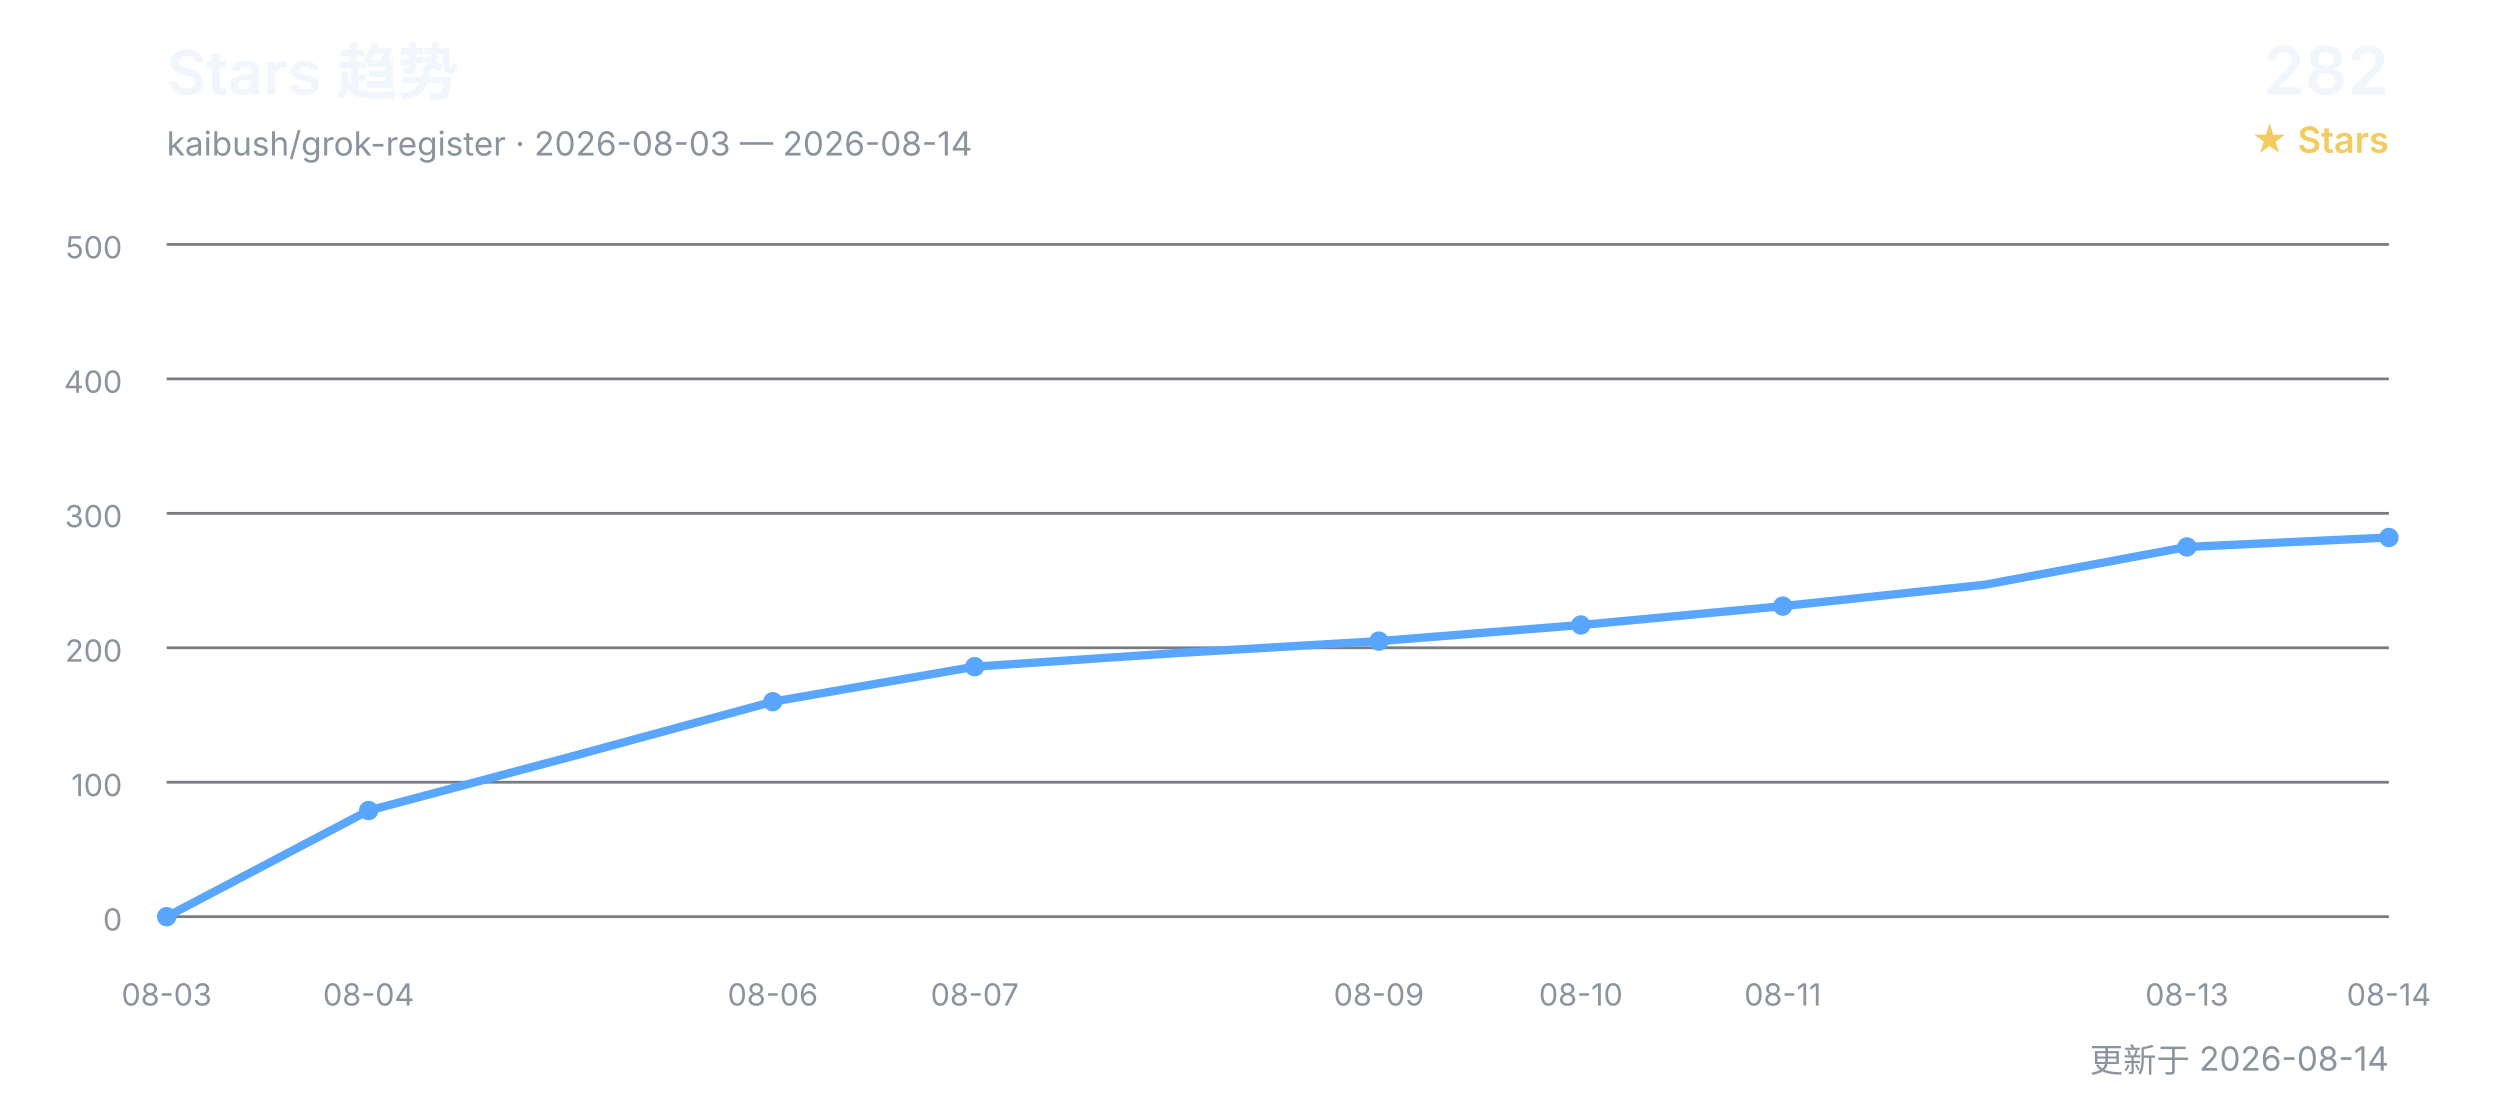
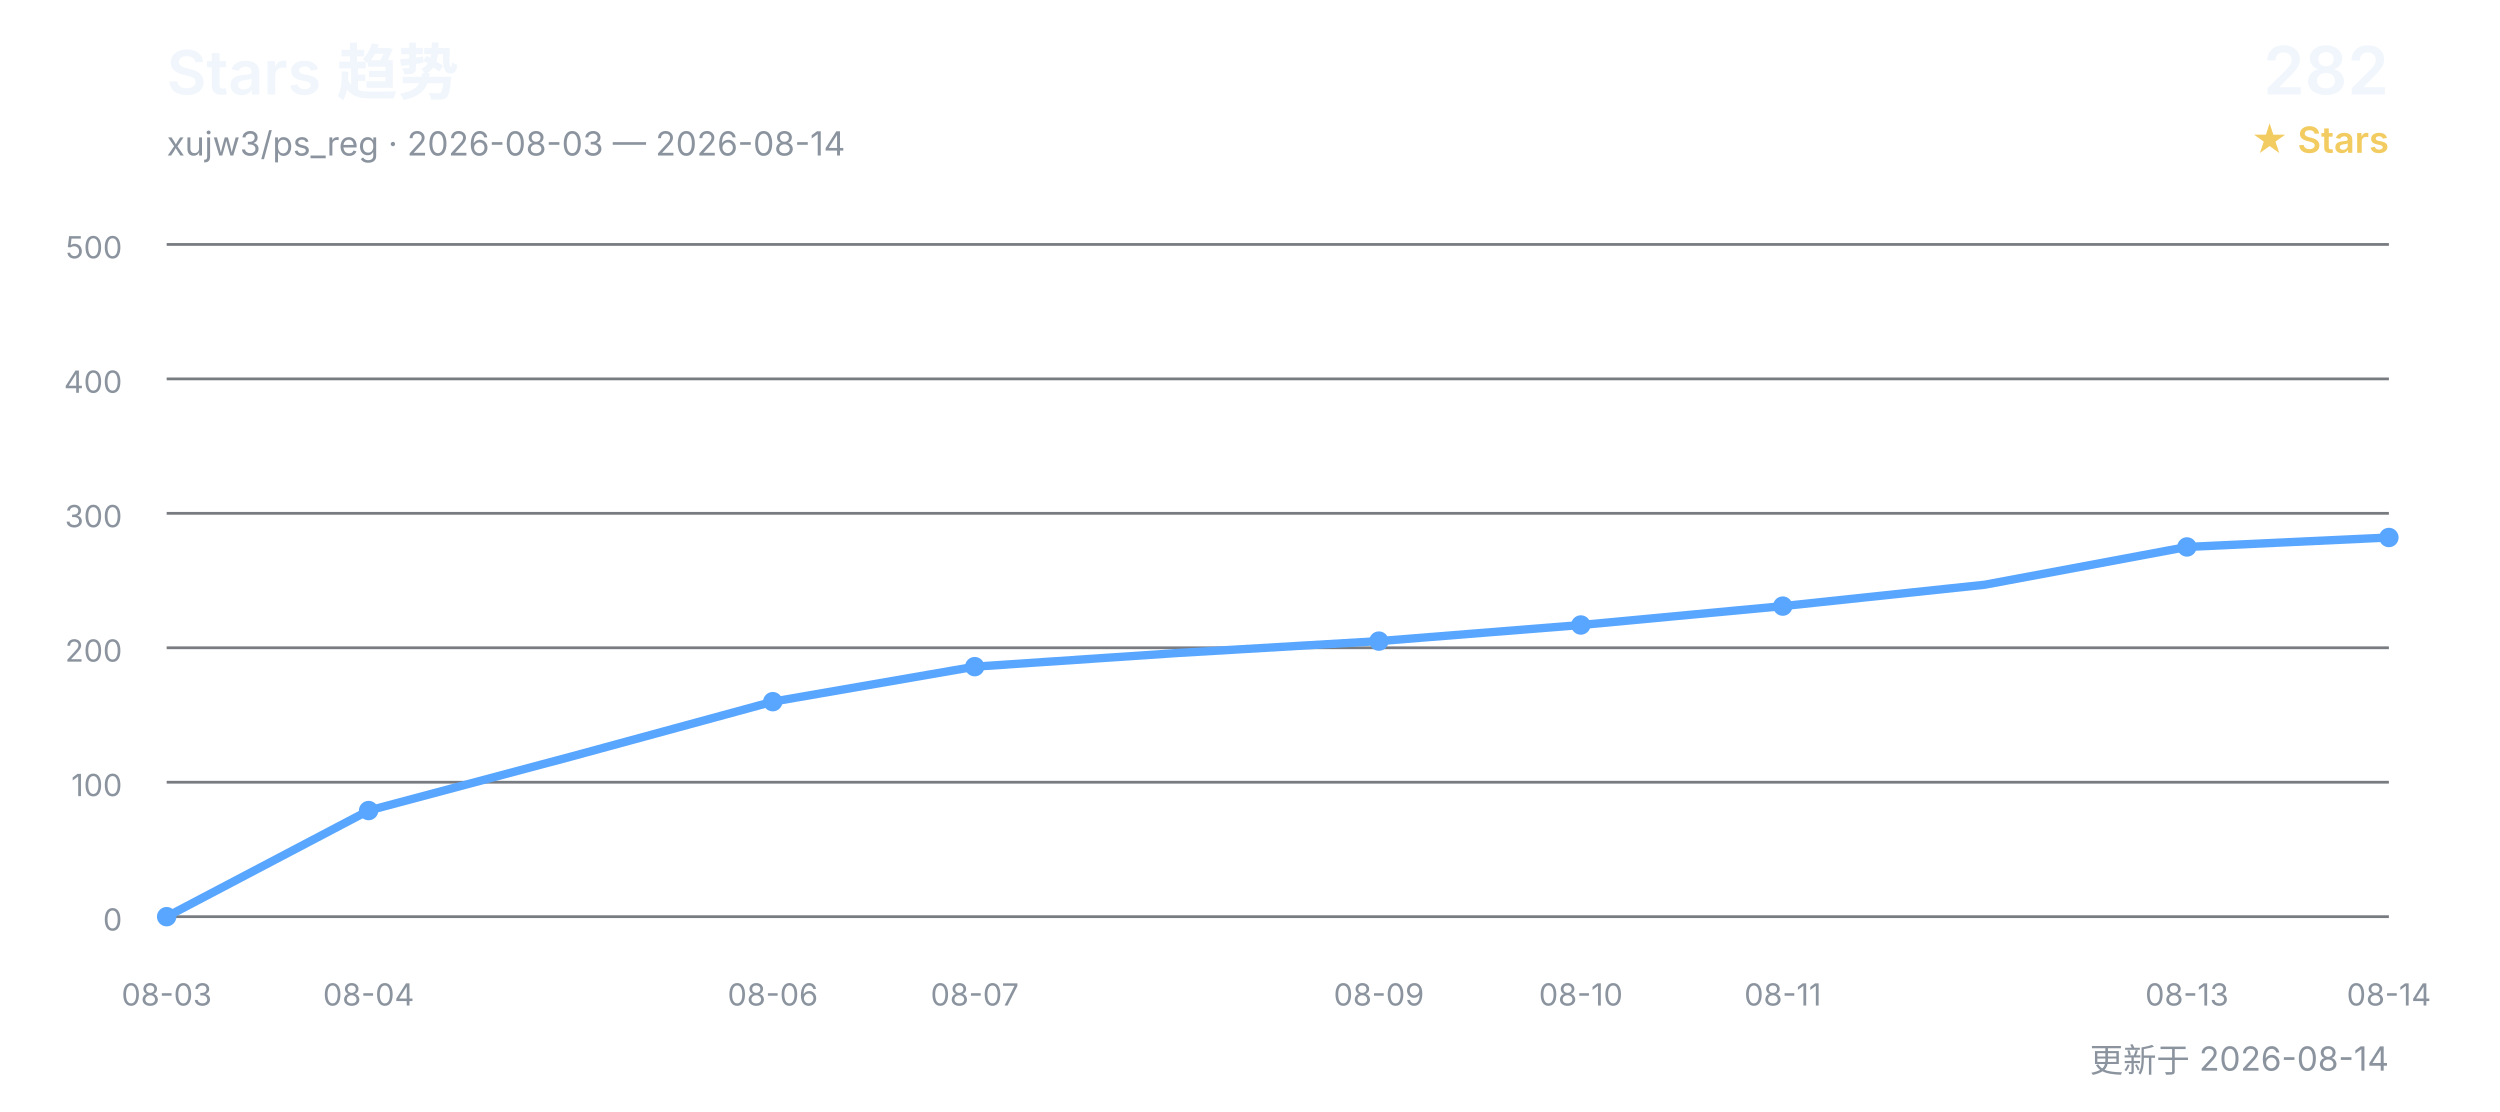
<svg xmlns="http://www.w3.org/2000/svg" width="900" height="400" viewBox="0 0 900 400" role="img" aria-labelledby="title desc">
  <defs>
    <style>
      text { font-family: Inter, "Segoe UI", Arial, "Noto Sans CJK SC", sans-serif; }
      .title { fill: #f0f6fc; font-size: 22px; font-weight: 600; }
      .subtitle { fill: #8b949e; font-size: 12px; }
      .count { fill: #f0f6fc; font-size: 24px; font-weight: 600; }
      .count-label { fill: #f2cc60; font-size: 13px; font-weight: 600; }
      .grid { stroke: #30363d; stroke-width: 1; opacity: 0.65; }
      .axis { fill: #8b949e; font-size: 11px; }
      .line { fill: none; stroke: #58a6ff; stroke-width: 3; stroke-linecap: round; stroke-linejoin: round; }
      .point { fill: #58a6ff; }
    </style>
  </defs>
  <text x="60" y="34" class="title">Stars 趋势</text>
-   <text x="60" y="56" class="subtitle">kaibush/grok-register · 2026-08-03 — 2026-08-14</text>
+   <text x="60" y="56" class="subtitle">xujw3/ps_reg · 2026-08-03 — 2026-08-14</text>
  <text x="860" y="34" class="count" text-anchor="end">282</text>
  <text x="860" y="55" class="count-label" text-anchor="end">★ Stars</text>
  <line x1="60" y1="330.0" x2="860" y2="330.0" class="grid" />
  <text x="44" y="335.0" class="axis" text-anchor="end">0</text>
  <line x1="60" y1="281.6" x2="860" y2="281.6" class="grid" />
  <text x="44" y="286.6" class="axis" text-anchor="end">100</text>
  <line x1="60" y1="233.2" x2="860" y2="233.2" class="grid" />
  <text x="44" y="238.2" class="axis" text-anchor="end">200</text>
  <line x1="60" y1="184.8" x2="860" y2="184.8" class="grid" />
  <text x="44" y="189.8" class="axis" text-anchor="end">300</text>
  <line x1="60" y1="136.4" x2="860" y2="136.4" class="grid" />
  <text x="44" y="141.4" class="axis" text-anchor="end">400</text>
  <line x1="60" y1="88.0" x2="860" y2="88.0" class="grid" />
  <text x="44" y="93.0" class="axis" text-anchor="end">500</text>
  <polyline points="60.0,330.0 132.7,291.8 205.5,272.4 278.2,252.6 350.9,240.0 423.6,235.1 496.4,230.8 569.1,225.0 641.8,218.2 714.5,210.5 787.3,196.9 860.0,193.5" class="line" />
  <text x="60.0" y="362" class="axis" text-anchor="middle">08-03</text>
  <circle cx="60.0" cy="330.0" r="3.5" class="point" />
  <text x="132.7" y="362" class="axis" text-anchor="middle">08-04</text>
  <circle cx="132.7" cy="291.8" r="3.5" class="point" />
  <text x="278.2" y="362" class="axis" text-anchor="middle">08-06</text>
  <circle cx="278.2" cy="252.6" r="3.5" class="point" />
  <text x="350.9" y="362" class="axis" text-anchor="middle">08-07</text>
  <circle cx="350.9" cy="240.0" r="3.5" class="point" />
  <text x="496.4" y="362" class="axis" text-anchor="middle">08-09</text>
  <circle cx="496.4" cy="230.8" r="3.5" class="point" />
  <text x="569.1" y="362" class="axis" text-anchor="middle">08-10</text>
  <circle cx="569.1" cy="225.0" r="3.5" class="point" />
  <text x="641.8" y="362" class="axis" text-anchor="middle">08-11</text>
  <circle cx="641.8" cy="218.2" r="3.5" class="point" />
  <text x="787.3" y="362" class="axis" text-anchor="middle">08-13</text>
  <circle cx="787.3" cy="196.9" r="3.5" class="point" />
  <text x="860.0" y="362" class="axis" text-anchor="middle">08-14</text>
  <circle cx="860.0" cy="193.5" r="3.5" class="point" />
  <text x="860" y="386" class="subtitle" text-anchor="end">更新于 2026-08-14</text>
</svg>
